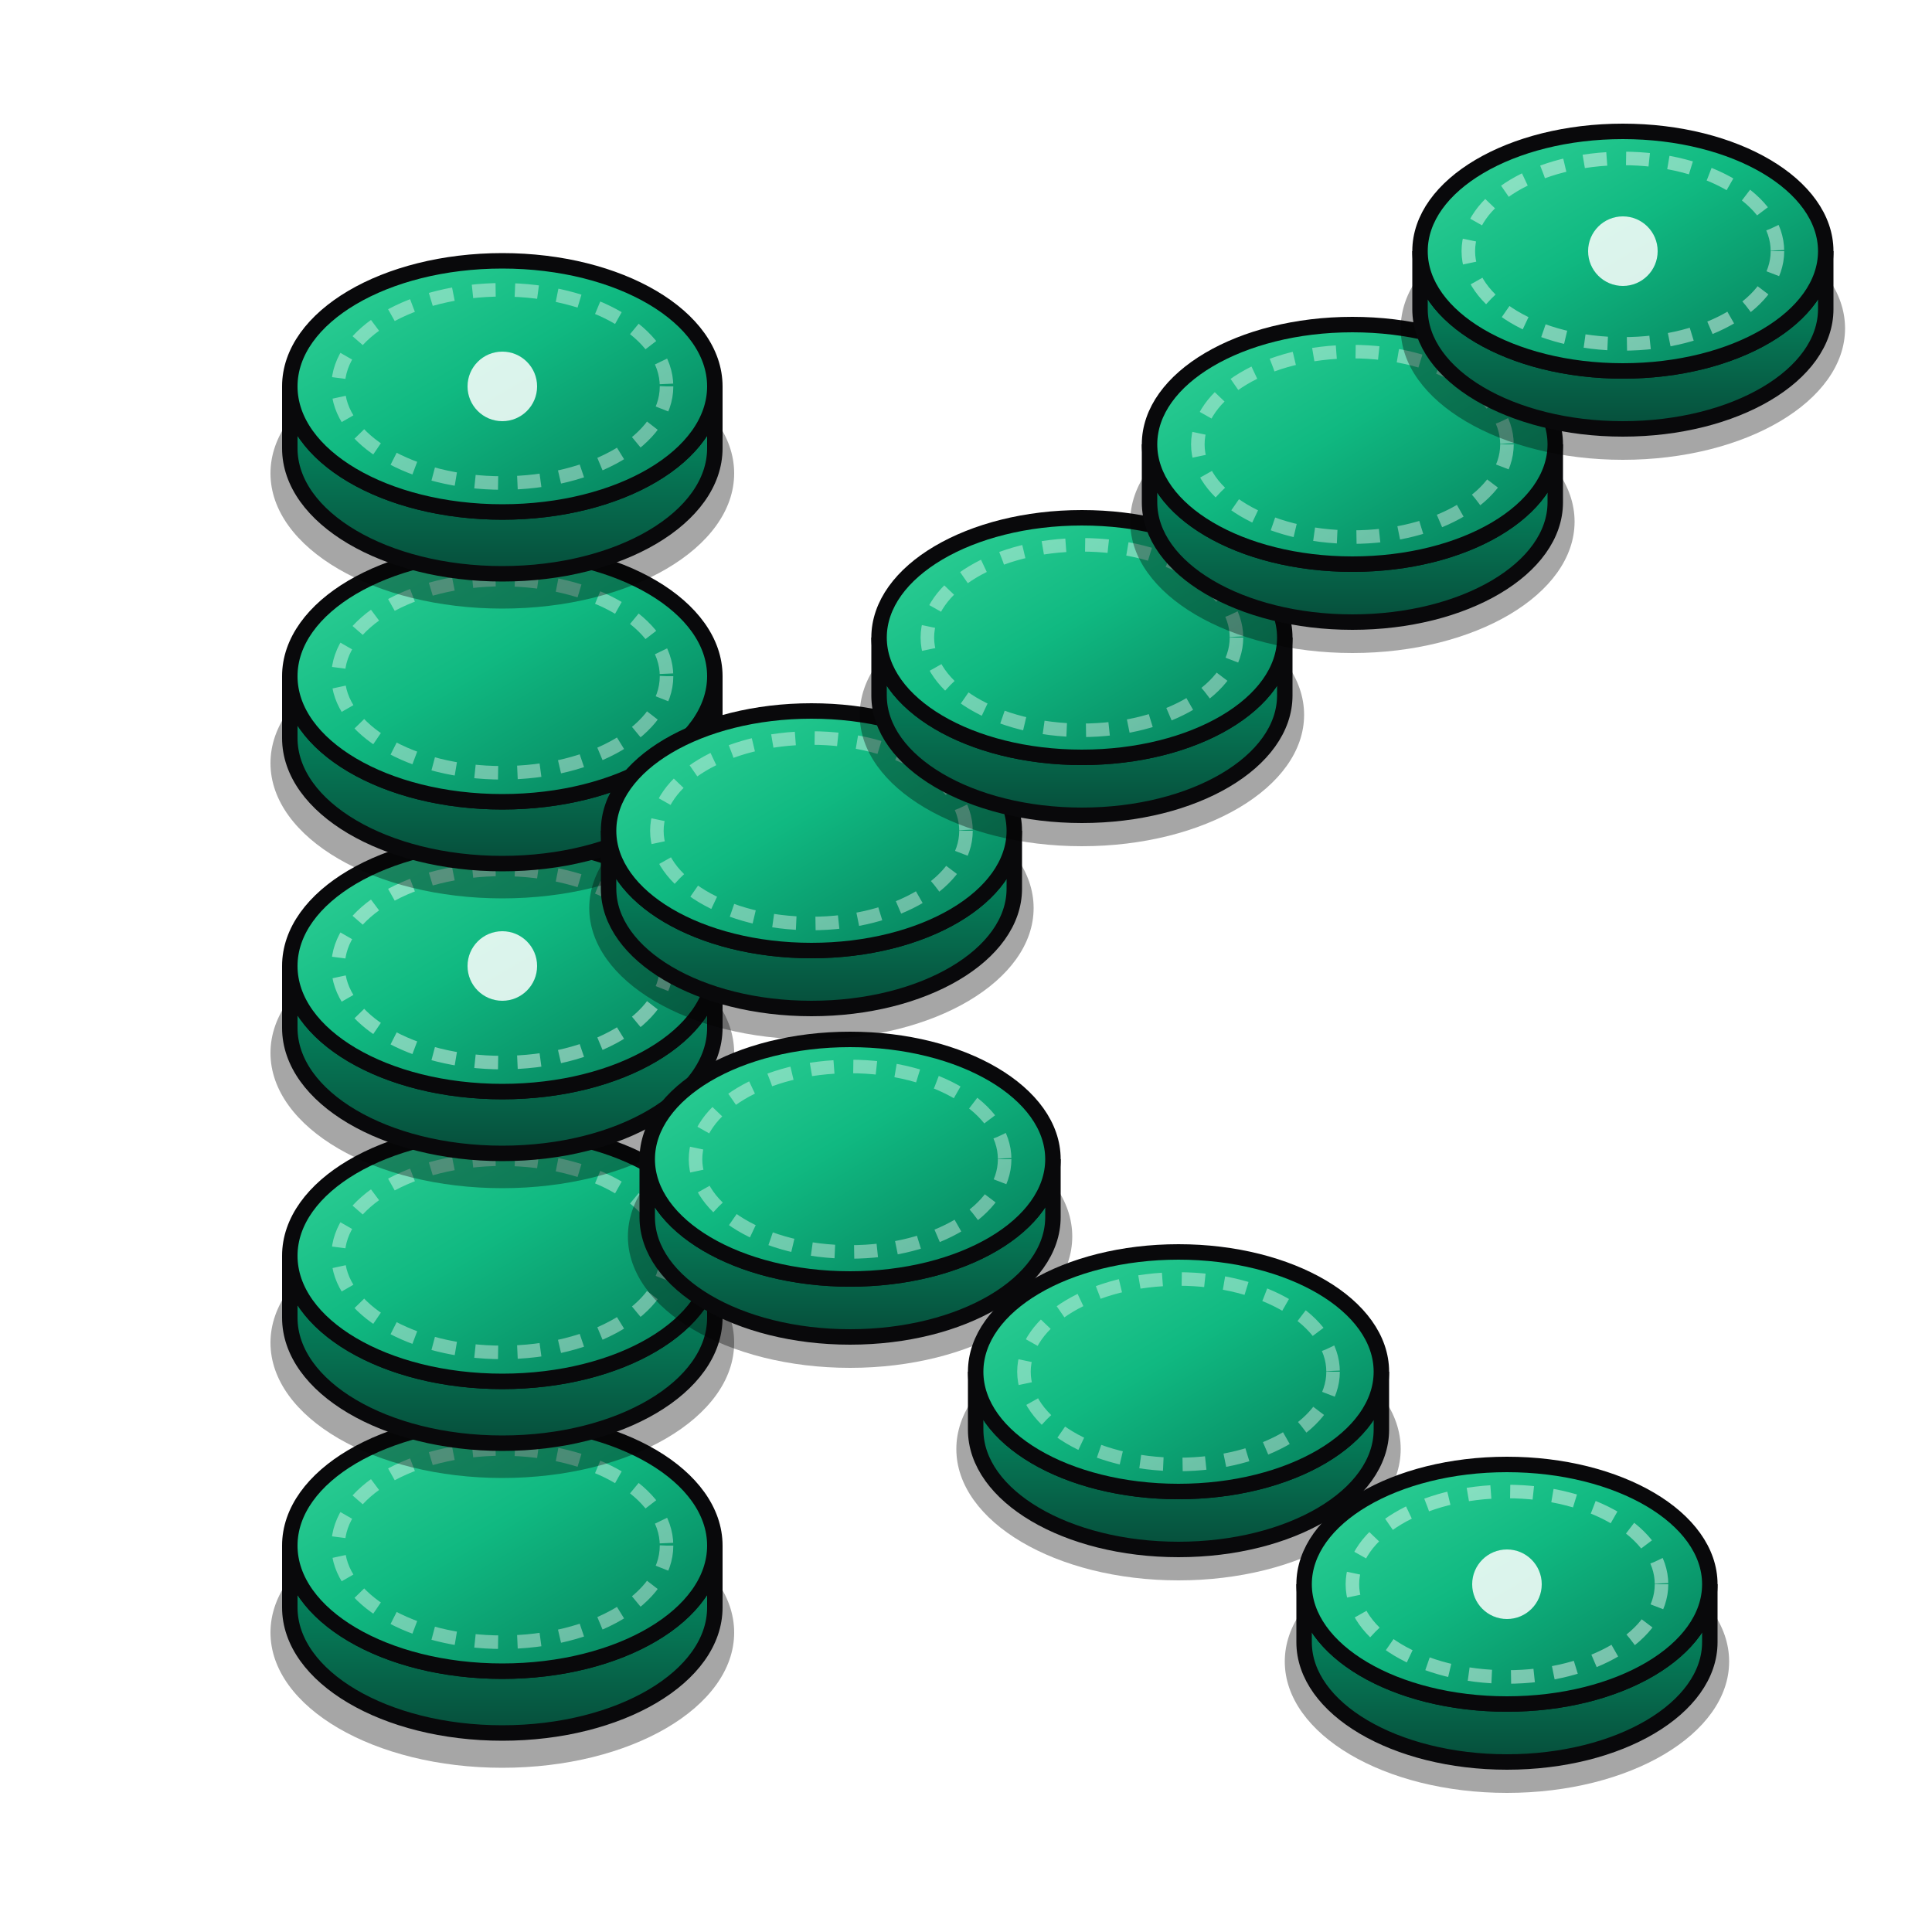
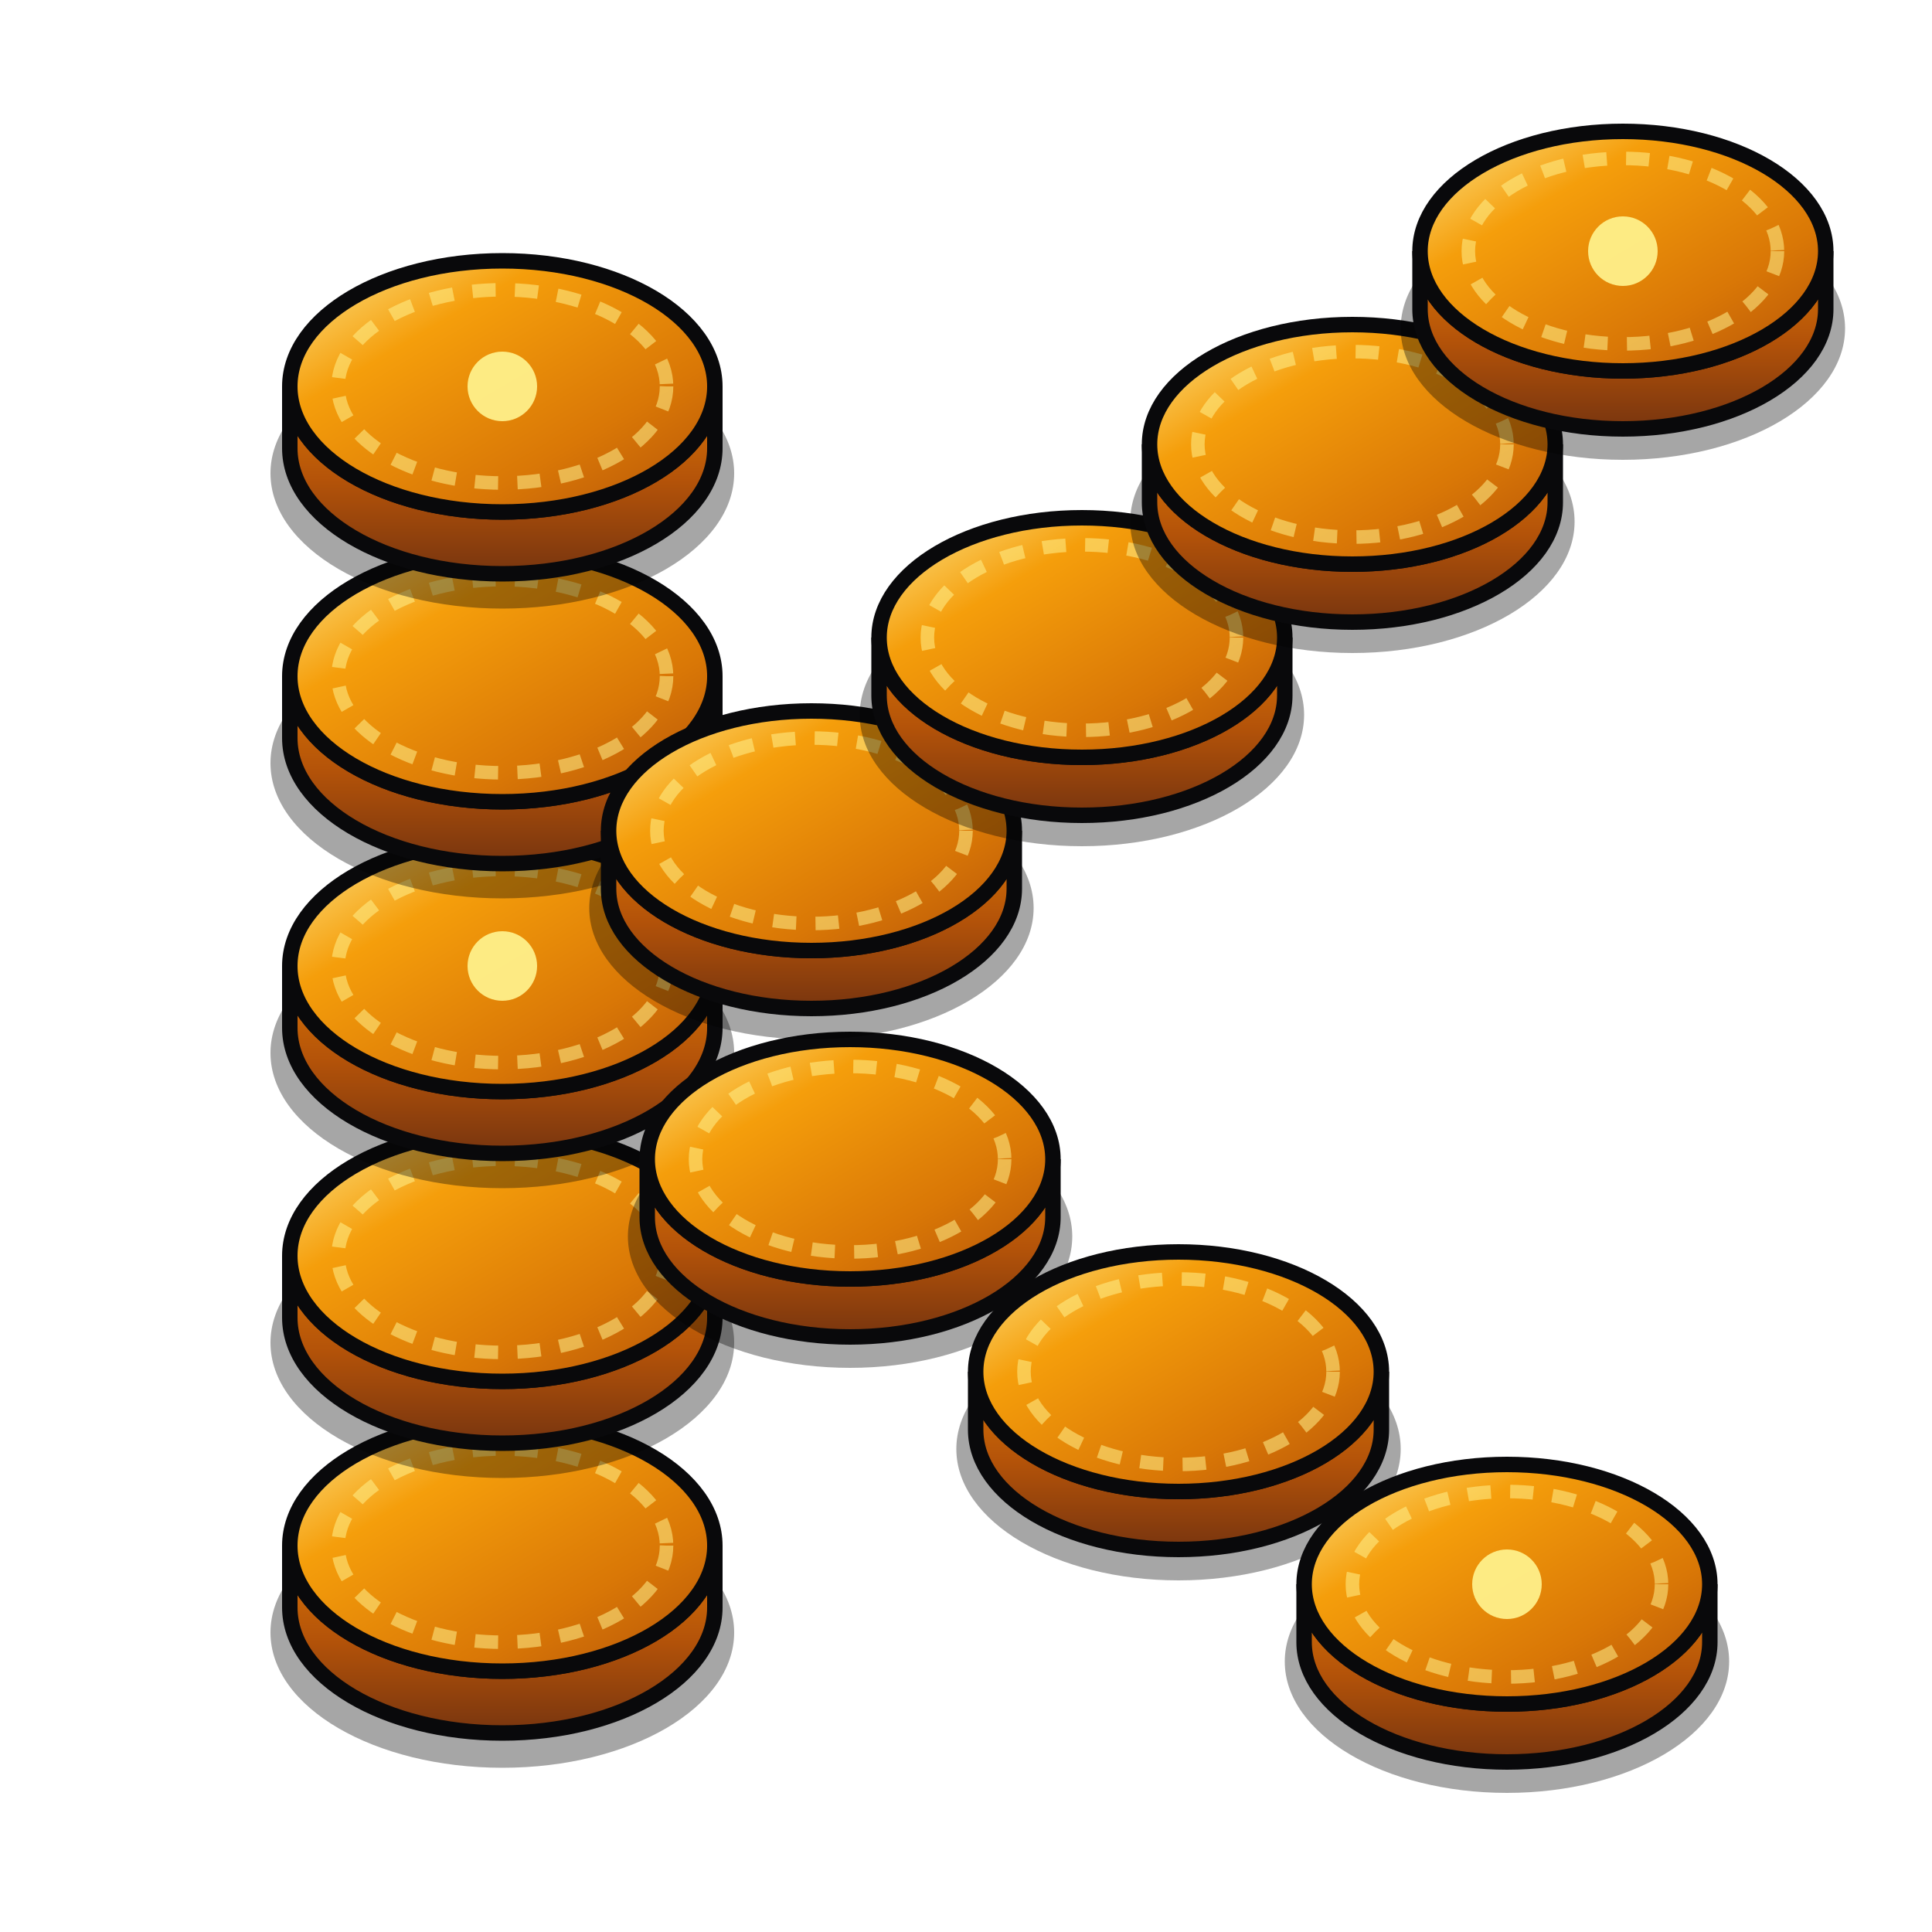
<svg xmlns="http://www.w3.org/2000/svg" viewBox="0 0 100 100" fill="none">
  <defs>
-     <linearGradient id="emFace" x1="0%" y1="0%" x2="100%" y2="100%">
-       <stop offset="0%" stop-color="#34D399" />
-       <stop offset="45%" stop-color="#10B981" />
-       <stop offset="100%" stop-color="#047857" />
+     <linearGradient id="goldFace" x1="0%" y1="0%" x2="100%" y2="100%">
+       <stop offset="0%" stop-color="#FDE68A" />
+       <stop offset="30%" stop-color="#F59E0B" />
+       <stop offset="70%" stop-color="#D97706" />
+       <stop offset="100%" stop-color="#B45309" />
    </linearGradient>
-     <linearGradient id="emEdge" x1="0%" y1="0%" x2="0%" y2="100%">
-       <stop offset="0%" stop-color="#059669" />
-       <stop offset="100%" stop-color="#064E3B" />
+     <linearGradient id="goldEdge" x1="0%" y1="0%" x2="0%" y2="100%">
+       <stop offset="0%" stop-color="#D97706" />
+       <stop offset="50%" stop-color="#B45309" />
+       <stop offset="100%" stop-color="#78350F" />
    </linearGradient>
  </defs>
  <g>
    <ellipse cx="26" cy="84.5" rx="12" ry="7" fill="rgba(0,0,0,0.35)" />
-     <path d="M 15,80 A 11,6.5 0 0,0 37,80 v 3.2 A 11,6.5 0 0,1 15,83.2 Z" fill="url(#emEdge)" stroke="#09090b" stroke-width="0.8" />
-     <ellipse cx="26" cy="80" rx="11" ry="6.5" fill="url(#emFace)" stroke="#09090b" stroke-width="0.8" />
-     <ellipse cx="26" cy="80" rx="8.5" ry="5" fill="none" stroke="rgba(255,255,255,0.4)" stroke-width="0.7" stroke-dasharray="1.2 1" />
+     <path d="M 15,80 A 11,6.5 0 0,0 37,80 v 3.2 A 11,6.5 0 0,1 15,83.2 Z" fill="url(#goldEdge)" stroke="#09090b" stroke-width="0.8" />
+     <ellipse cx="26" cy="80" rx="11" ry="6.5" fill="url(#goldFace)" stroke="#09090b" stroke-width="0.8" />
+     <ellipse cx="26" cy="80" rx="8.5" ry="5" fill="none" stroke="rgba(254,240,138,0.55)" stroke-width="0.7" stroke-dasharray="1.2 1" />
  </g>
  <g>
    <ellipse cx="26" cy="69.5" rx="12" ry="7" fill="rgba(0,0,0,0.35)" />
-     <path d="M 15,65 A 11,6.5 0 0,0 37,65 v 3.2 A 11,6.5 0 0,1 15,68.2 Z" fill="url(#emEdge)" stroke="#09090b" stroke-width="0.8" />
-     <ellipse cx="26" cy="65" rx="11" ry="6.5" fill="url(#emFace)" stroke="#09090b" stroke-width="0.8" />
-     <ellipse cx="26" cy="65" rx="8.5" ry="5" fill="none" stroke="rgba(255,255,255,0.4)" stroke-width="0.7" stroke-dasharray="1.2 1" />
+     <path d="M 15,65 A 11,6.5 0 0,0 37,65 v 3.2 A 11,6.5 0 0,1 15,68.2 Z" fill="url(#goldEdge)" stroke="#09090b" stroke-width="0.8" />
+     <ellipse cx="26" cy="65" rx="11" ry="6.5" fill="url(#goldFace)" stroke="#09090b" stroke-width="0.8" />
+     <ellipse cx="26" cy="65" rx="8.5" ry="5" fill="none" stroke="rgba(254,240,138,0.55)" stroke-width="0.7" stroke-dasharray="1.2 1" />
  </g>
  <g>
    <ellipse cx="26" cy="54.5" rx="12" ry="7" fill="rgba(0,0,0,0.35)" />
-     <path d="M 15,50 A 11,6.5 0 0,0 37,50 v 3.2 A 11,6.5 0 0,1 15,53.2 Z" fill="url(#emEdge)" stroke="#09090b" stroke-width="0.8" />
-     <ellipse cx="26" cy="50" rx="11" ry="6.5" fill="url(#emFace)" stroke="#09090b" stroke-width="0.8" />
-     <ellipse cx="26" cy="50" rx="8.5" ry="5" fill="none" stroke="rgba(255,255,255,0.45)" stroke-width="0.7" stroke-dasharray="1.2 1" />
-     <circle cx="26" cy="50" r="1.8" fill="rgba(255,255,255,0.85)" />
+     <path d="M 15,50 A 11,6.5 0 0,0 37,50 v 3.2 A 11,6.5 0 0,1 15,53.2 Z" fill="url(#goldEdge)" stroke="#09090b" stroke-width="0.8" />
+     <ellipse cx="26" cy="50" rx="11" ry="6.5" fill="url(#goldFace)" stroke="#09090b" stroke-width="0.8" />
+     <ellipse cx="26" cy="50" rx="8.5" ry="5" fill="none" stroke="rgba(254,240,138,0.55)" stroke-width="0.7" stroke-dasharray="1.2 1" />
+     <circle cx="26" cy="50" r="1.8" fill="rgba(254,240,138,0.95)" />
  </g>
  <g>
    <ellipse cx="26" cy="39.5" rx="12" ry="7" fill="rgba(0,0,0,0.35)" />
-     <path d="M 15,35 A 11,6.5 0 0,0 37,35 v 3.2 A 11,6.5 0 0,1 15,38.2 Z" fill="url(#emEdge)" stroke="#09090b" stroke-width="0.8" />
-     <ellipse cx="26" cy="35" rx="11" ry="6.5" fill="url(#emFace)" stroke="#09090b" stroke-width="0.8" />
-     <ellipse cx="26" cy="35" rx="8.5" ry="5" fill="none" stroke="rgba(255,255,255,0.4)" stroke-width="0.7" stroke-dasharray="1.2 1" />
+     <path d="M 15,35 A 11,6.5 0 0,0 37,35 v 3.2 A 11,6.5 0 0,1 15,38.2 Z" fill="url(#goldEdge)" stroke="#09090b" stroke-width="0.8" />
+     <ellipse cx="26" cy="35" rx="11" ry="6.5" fill="url(#goldFace)" stroke="#09090b" stroke-width="0.8" />
+     <ellipse cx="26" cy="35" rx="8.5" ry="5" fill="none" stroke="rgba(254,240,138,0.55)" stroke-width="0.7" stroke-dasharray="1.2 1" />
  </g>
  <g>
    <ellipse cx="26" cy="24.5" rx="12" ry="7" fill="rgba(0,0,0,0.35)" />
-     <path d="M 15,20 A 11,6.5 0 0,0 37,20 v 3.2 A 11,6.5 0 0,1 15,23.2 Z" fill="url(#emEdge)" stroke="#09090b" stroke-width="0.8" />
-     <ellipse cx="26" cy="20" rx="11" ry="6.5" fill="url(#emFace)" stroke="#09090b" stroke-width="0.8" />
-     <ellipse cx="26" cy="20" rx="8.5" ry="5" fill="none" stroke="rgba(255,255,255,0.4)" stroke-width="0.7" stroke-dasharray="1.2 1" />
-     <circle cx="26" cy="20" r="1.8" fill="rgba(255,255,255,0.85)" />
+     <path d="M 15,20 A 11,6.5 0 0,0 37,20 v 3.2 A 11,6.5 0 0,1 15,23.2 Z" fill="url(#goldEdge)" stroke="#09090b" stroke-width="0.8" />
+     <ellipse cx="26" cy="20" rx="11" ry="6.5" fill="url(#goldFace)" stroke="#09090b" stroke-width="0.8" />
+     <ellipse cx="26" cy="20" rx="8.5" ry="5" fill="none" stroke="rgba(254,240,138,0.55)" stroke-width="0.7" stroke-dasharray="1.2 1" />
+     <circle cx="26" cy="20" r="1.8" fill="rgba(254,240,138,0.95)" />
  </g>
  <g>
    <ellipse cx="44" cy="64" rx="11.5" ry="6.8" fill="rgba(0,0,0,0.35)" />
-     <path d="M 33.5,60 A 10.5,6.2 0 0,0 54.5,60 v 3 A 10.5,6.2 0 0,1 33.5,63 Z" fill="url(#emEdge)" stroke="#09090b" stroke-width="0.8" />
-     <ellipse cx="44" cy="60" rx="10.5" ry="6.2" fill="url(#emFace)" stroke="#09090b" stroke-width="0.8" />
-     <ellipse cx="44" cy="60" rx="8" ry="4.8" fill="none" stroke="rgba(255,255,255,0.4)" stroke-width="0.7" stroke-dasharray="1.2 1" />
+     <path d="M 33.5,60 A 10.5,6.2 0 0,0 54.5,60 v 3 A 10.5,6.2 0 0,1 33.5,63 Z" fill="url(#goldEdge)" stroke="#09090b" stroke-width="0.8" />
+     <ellipse cx="44" cy="60" rx="10.5" ry="6.2" fill="url(#goldFace)" stroke="#09090b" stroke-width="0.8" />
+     <ellipse cx="44" cy="60" rx="8" ry="4.8" fill="none" stroke="rgba(254,240,138,0.55)" stroke-width="0.7" stroke-dasharray="1.2 1" />
  </g>
  <g>
    <ellipse cx="61" cy="75" rx="11.5" ry="6.8" fill="rgba(0,0,0,0.35)" />
-     <path d="M 50.5,71 A 10.5,6.2 0 0,0 71.5,71 v 3 A 10.5,6.2 0 0,1 50.5,74 Z" fill="url(#emEdge)" stroke="#09090b" stroke-width="0.8" />
-     <ellipse cx="61" cy="71" rx="10.5" ry="6.2" fill="url(#emFace)" stroke="#09090b" stroke-width="0.8" />
-     <ellipse cx="61" cy="71" rx="8" ry="4.8" fill="none" stroke="rgba(255,255,255,0.4)" stroke-width="0.7" stroke-dasharray="1.2 1" />
+     <path d="M 50.5,71 A 10.5,6.2 0 0,0 71.5,71 v 3 A 10.5,6.2 0 0,1 50.5,74 Z" fill="url(#goldEdge)" stroke="#09090b" stroke-width="0.8" />
+     <ellipse cx="61" cy="71" rx="10.5" ry="6.2" fill="url(#goldFace)" stroke="#09090b" stroke-width="0.8" />
+     <ellipse cx="61" cy="71" rx="8" ry="4.8" fill="none" stroke="rgba(254,240,138,0.55)" stroke-width="0.7" stroke-dasharray="1.2 1" />
  </g>
  <g>
    <ellipse cx="78" cy="86" rx="11.5" ry="6.8" fill="rgba(0,0,0,0.35)" />
-     <path d="M 67.5,82 A 10.5,6.2 0 0,0 88.5,82 v 3 A 10.5,6.2 0 0,1 67.5,85 Z" fill="url(#emEdge)" stroke="#09090b" stroke-width="0.8" />
-     <ellipse cx="78" cy="82" rx="10.5" ry="6.2" fill="url(#emFace)" stroke="#09090b" stroke-width="0.8" />
-     <ellipse cx="78" cy="82" rx="8" ry="4.8" fill="none" stroke="rgba(255,255,255,0.45)" stroke-width="0.7" stroke-dasharray="1.2 1" />
-     <circle cx="78" cy="82" r="1.8" fill="rgba(255,255,255,0.85)" />
+     <path d="M 67.5,82 A 10.5,6.2 0 0,0 88.5,82 v 3 A 10.5,6.2 0 0,1 67.5,85 Z" fill="url(#goldEdge)" stroke="#09090b" stroke-width="0.8" />
+     <ellipse cx="78" cy="82" rx="10.5" ry="6.2" fill="url(#goldFace)" stroke="#09090b" stroke-width="0.8" />
+     <ellipse cx="78" cy="82" rx="8" ry="4.8" fill="none" stroke="rgba(254,240,138,0.55)" stroke-width="0.7" stroke-dasharray="1.2 1" />
+     <circle cx="78" cy="82" r="1.8" fill="rgba(254,240,138,0.95)" />
  </g>
  <g>
    <ellipse cx="42" cy="47" rx="11.5" ry="6.8" fill="rgba(0,0,0,0.35)" />
-     <path d="M 31.5,43 A 10.5,6.2 0 0,0 52.5,43 v 3 A 10.5,6.2 0 0,1 31.5,46 Z" fill="url(#emEdge)" stroke="#09090b" stroke-width="0.8" />
-     <ellipse cx="42" cy="43" rx="10.5" ry="6.2" fill="url(#emFace)" stroke="#09090b" stroke-width="0.8" />
-     <ellipse cx="42" cy="43" rx="8" ry="4.8" fill="none" stroke="rgba(255,255,255,0.4)" stroke-width="0.7" stroke-dasharray="1.2 1" />
+     <path d="M 31.5,43 A 10.5,6.2 0 0,0 52.5,43 v 3 A 10.5,6.2 0 0,1 31.5,46 Z" fill="url(#goldEdge)" stroke="#09090b" stroke-width="0.8" />
+     <ellipse cx="42" cy="43" rx="10.5" ry="6.2" fill="url(#goldFace)" stroke="#09090b" stroke-width="0.8" />
+     <ellipse cx="42" cy="43" rx="8" ry="4.8" fill="none" stroke="rgba(254,240,138,0.55)" stroke-width="0.7" stroke-dasharray="1.2 1" />
  </g>
  <g>
    <ellipse cx="56" cy="37" rx="11.5" ry="6.8" fill="rgba(0,0,0,0.35)" />
-     <path d="M 45.5,33 A 10.5,6.2 0 0,0 66.5,33 v 3 A 10.5,6.2 0 0,1 45.5,36 Z" fill="url(#emEdge)" stroke="#09090b" stroke-width="0.8" />
-     <ellipse cx="56" cy="33" rx="10.5" ry="6.2" fill="url(#emFace)" stroke="#09090b" stroke-width="0.8" />
-     <ellipse cx="56" cy="33" rx="8" ry="4.8" fill="none" stroke="rgba(255,255,255,0.4)" stroke-width="0.7" stroke-dasharray="1.2 1" />
+     <path d="M 45.5,33 A 10.5,6.2 0 0,0 66.5,33 v 3 A 10.5,6.2 0 0,1 45.5,36 Z" fill="url(#goldEdge)" stroke="#09090b" stroke-width="0.8" />
+     <ellipse cx="56" cy="33" rx="10.5" ry="6.2" fill="url(#goldFace)" stroke="#09090b" stroke-width="0.8" />
+     <ellipse cx="56" cy="33" rx="8" ry="4.8" fill="none" stroke="rgba(254,240,138,0.55)" stroke-width="0.7" stroke-dasharray="1.2 1" />
  </g>
  <g>
    <ellipse cx="70" cy="27" rx="11.5" ry="6.8" fill="rgba(0,0,0,0.35)" />
-     <path d="M 59.5,23 A 10.5,6.2 0 0,0 80.5,23 v 3 A 10.5,6.2 0 0,1 59.5,26 Z" fill="url(#emEdge)" stroke="#09090b" stroke-width="0.8" />
-     <ellipse cx="70" cy="23" rx="10.5" ry="6.2" fill="url(#emFace)" stroke="#09090b" stroke-width="0.8" />
-     <ellipse cx="70" cy="23" rx="8" ry="4.8" fill="none" stroke="rgba(255,255,255,0.4)" stroke-width="0.7" stroke-dasharray="1.2 1" />
+     <path d="M 59.5,23 A 10.5,6.2 0 0,0 80.5,23 v 3 A 10.5,6.2 0 0,1 59.5,26 Z" fill="url(#goldEdge)" stroke="#09090b" stroke-width="0.8" />
+     <ellipse cx="70" cy="23" rx="10.5" ry="6.2" fill="url(#goldFace)" stroke="#09090b" stroke-width="0.8" />
+     <ellipse cx="70" cy="23" rx="8" ry="4.8" fill="none" stroke="rgba(254,240,138,0.55)" stroke-width="0.7" stroke-dasharray="1.2 1" />
  </g>
  <g>
    <ellipse cx="84" cy="17" rx="11.5" ry="6.8" fill="rgba(0,0,0,0.35)" />
-     <path d="M 73.5,13 A 10.5,6.2 0 0,0 94.5,13 v 3 A 10.5,6.2 0 0,1 73.5,16 Z" fill="url(#emEdge)" stroke="#09090b" stroke-width="0.8" />
-     <ellipse cx="84" cy="13" rx="10.5" ry="6.2" fill="url(#emFace)" stroke="#09090b" stroke-width="0.8" />
-     <ellipse cx="84" cy="13" rx="8" ry="4.8" fill="none" stroke="rgba(255,255,255,0.45)" stroke-width="0.7" stroke-dasharray="1.2 1" />
-     <circle cx="84" cy="13" r="1.8" fill="rgba(255,255,255,0.85)" />
+     <path d="M 73.5,13 A 10.5,6.2 0 0,0 94.5,13 v 3 A 10.5,6.2 0 0,1 73.5,16 Z" fill="url(#goldEdge)" stroke="#09090b" stroke-width="0.8" />
+     <ellipse cx="84" cy="13" rx="10.5" ry="6.2" fill="url(#goldFace)" stroke="#09090b" stroke-width="0.8" />
+     <ellipse cx="84" cy="13" rx="8" ry="4.8" fill="none" stroke="rgba(254,240,138,0.55)" stroke-width="0.7" stroke-dasharray="1.2 1" />
+     <circle cx="84" cy="13" r="1.8" fill="rgba(254,240,138,0.95)" />
  </g>
</svg>
